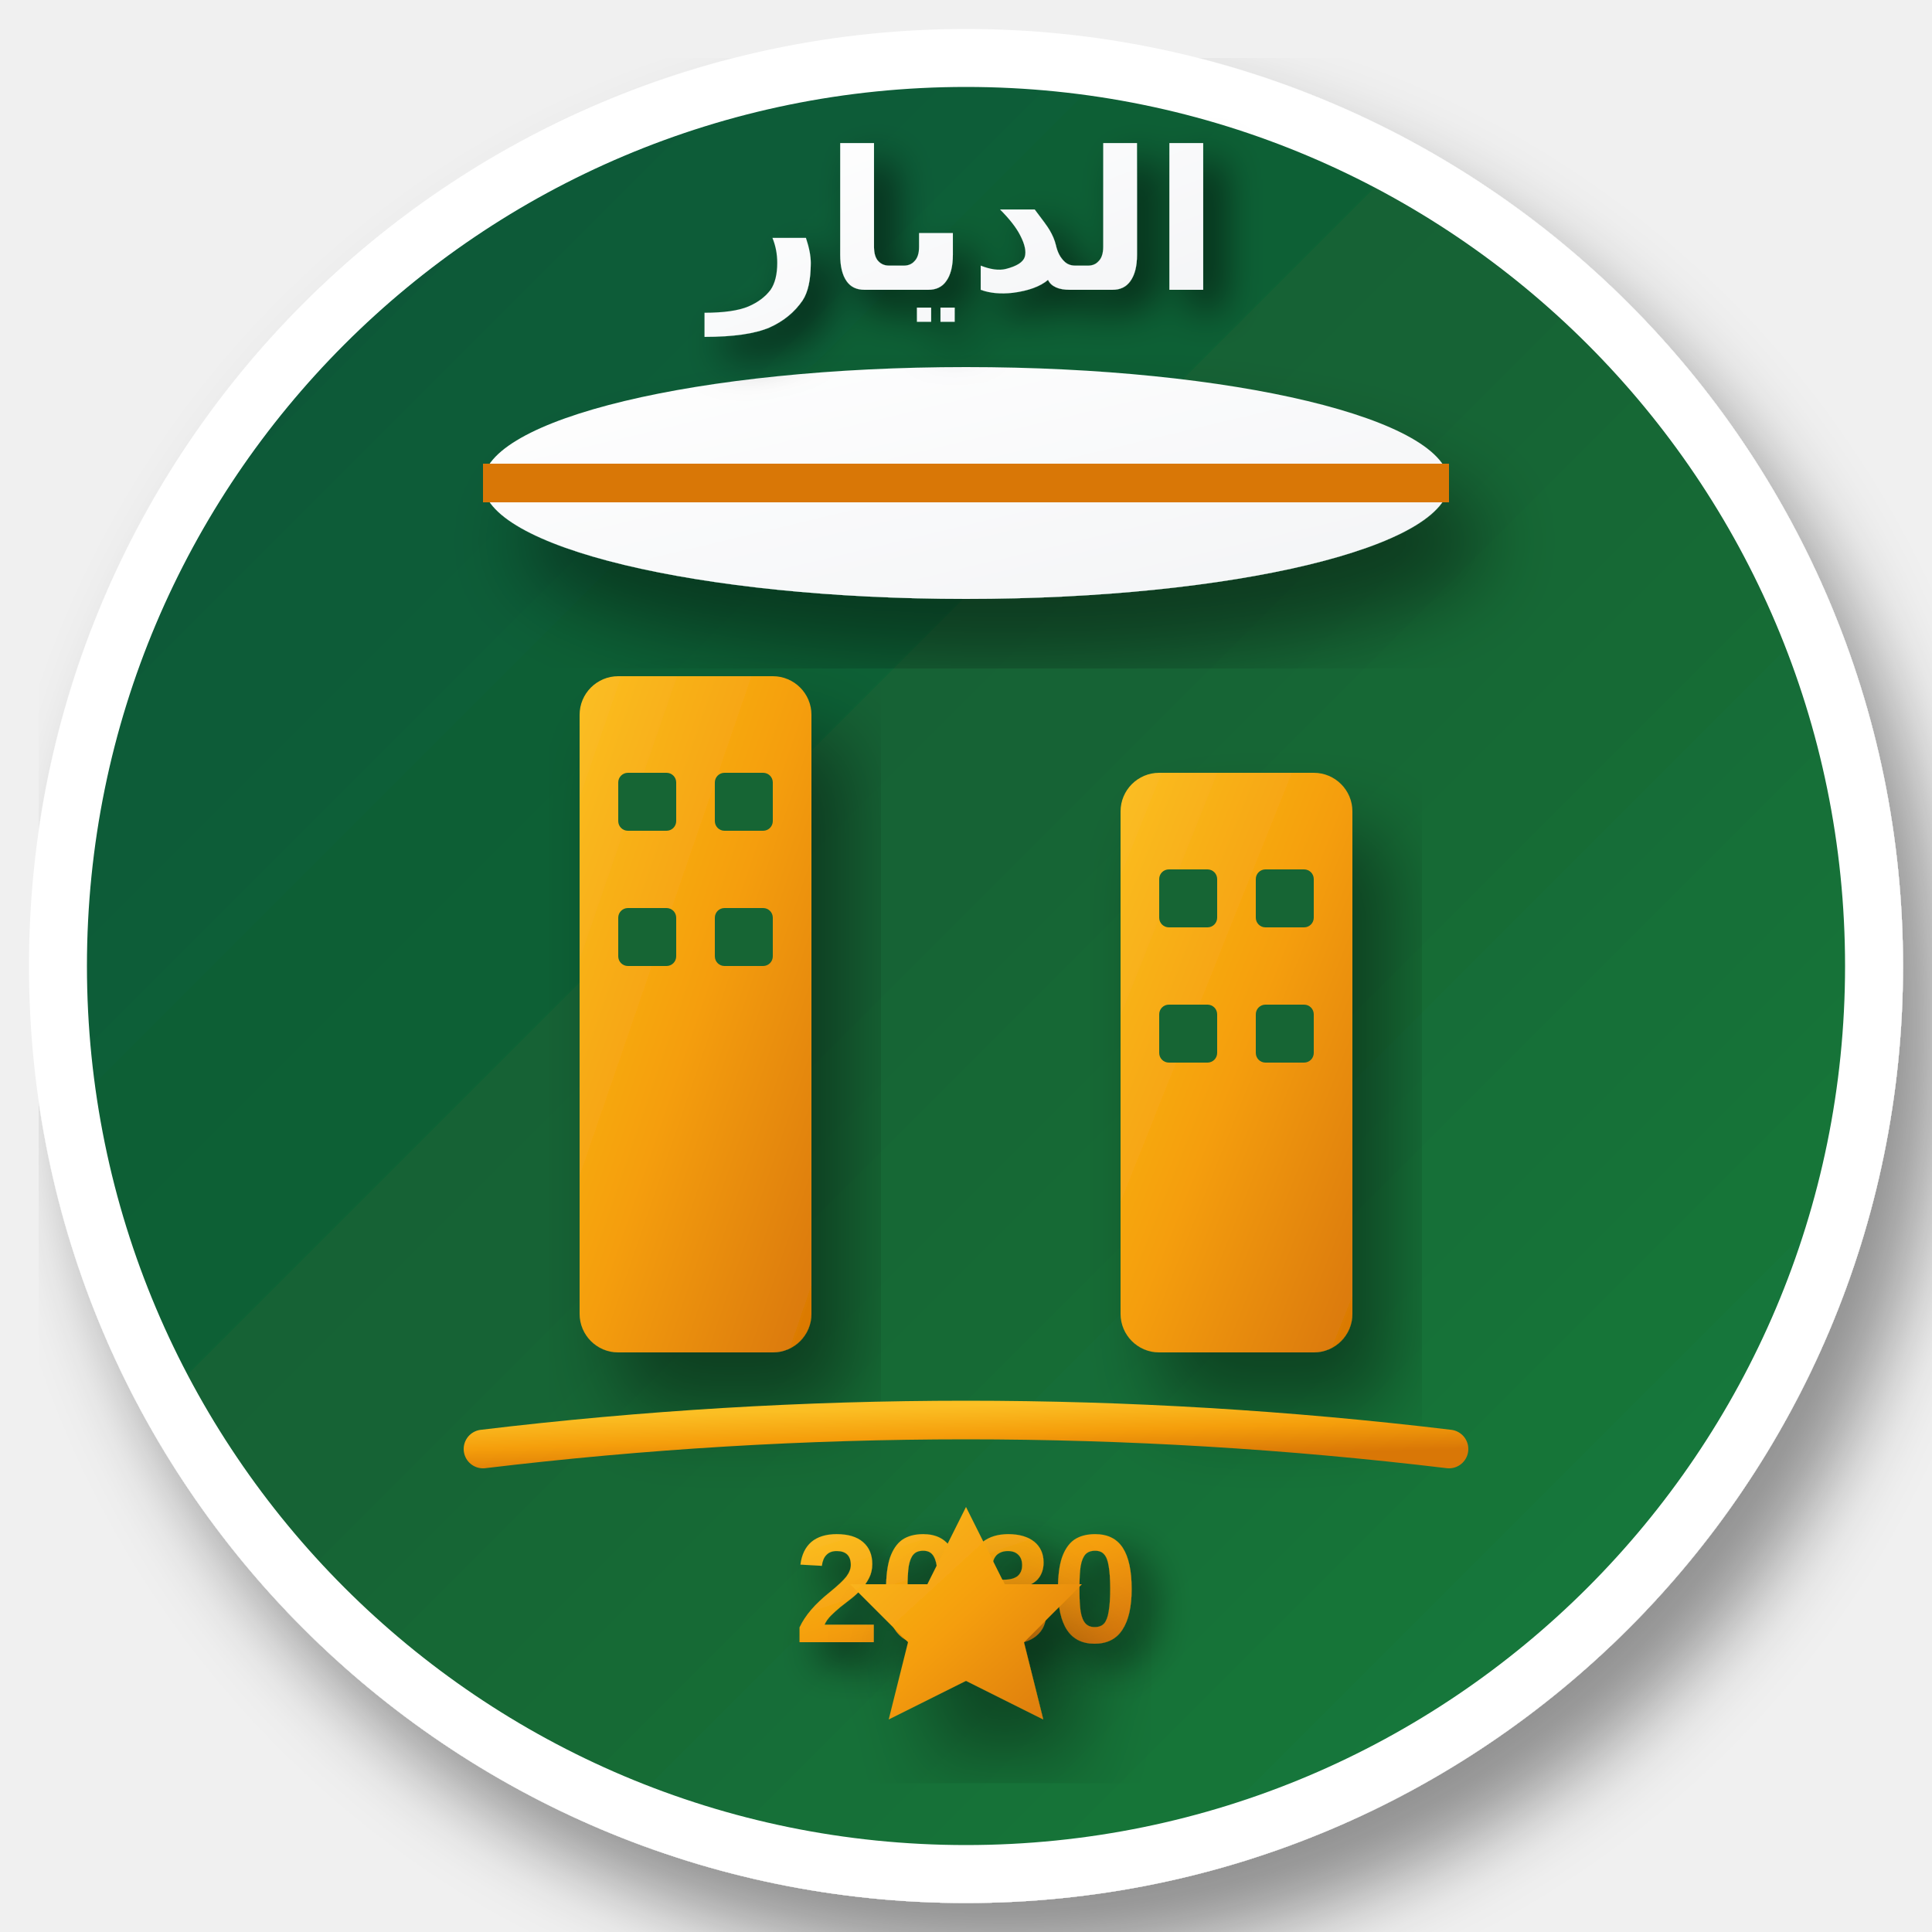
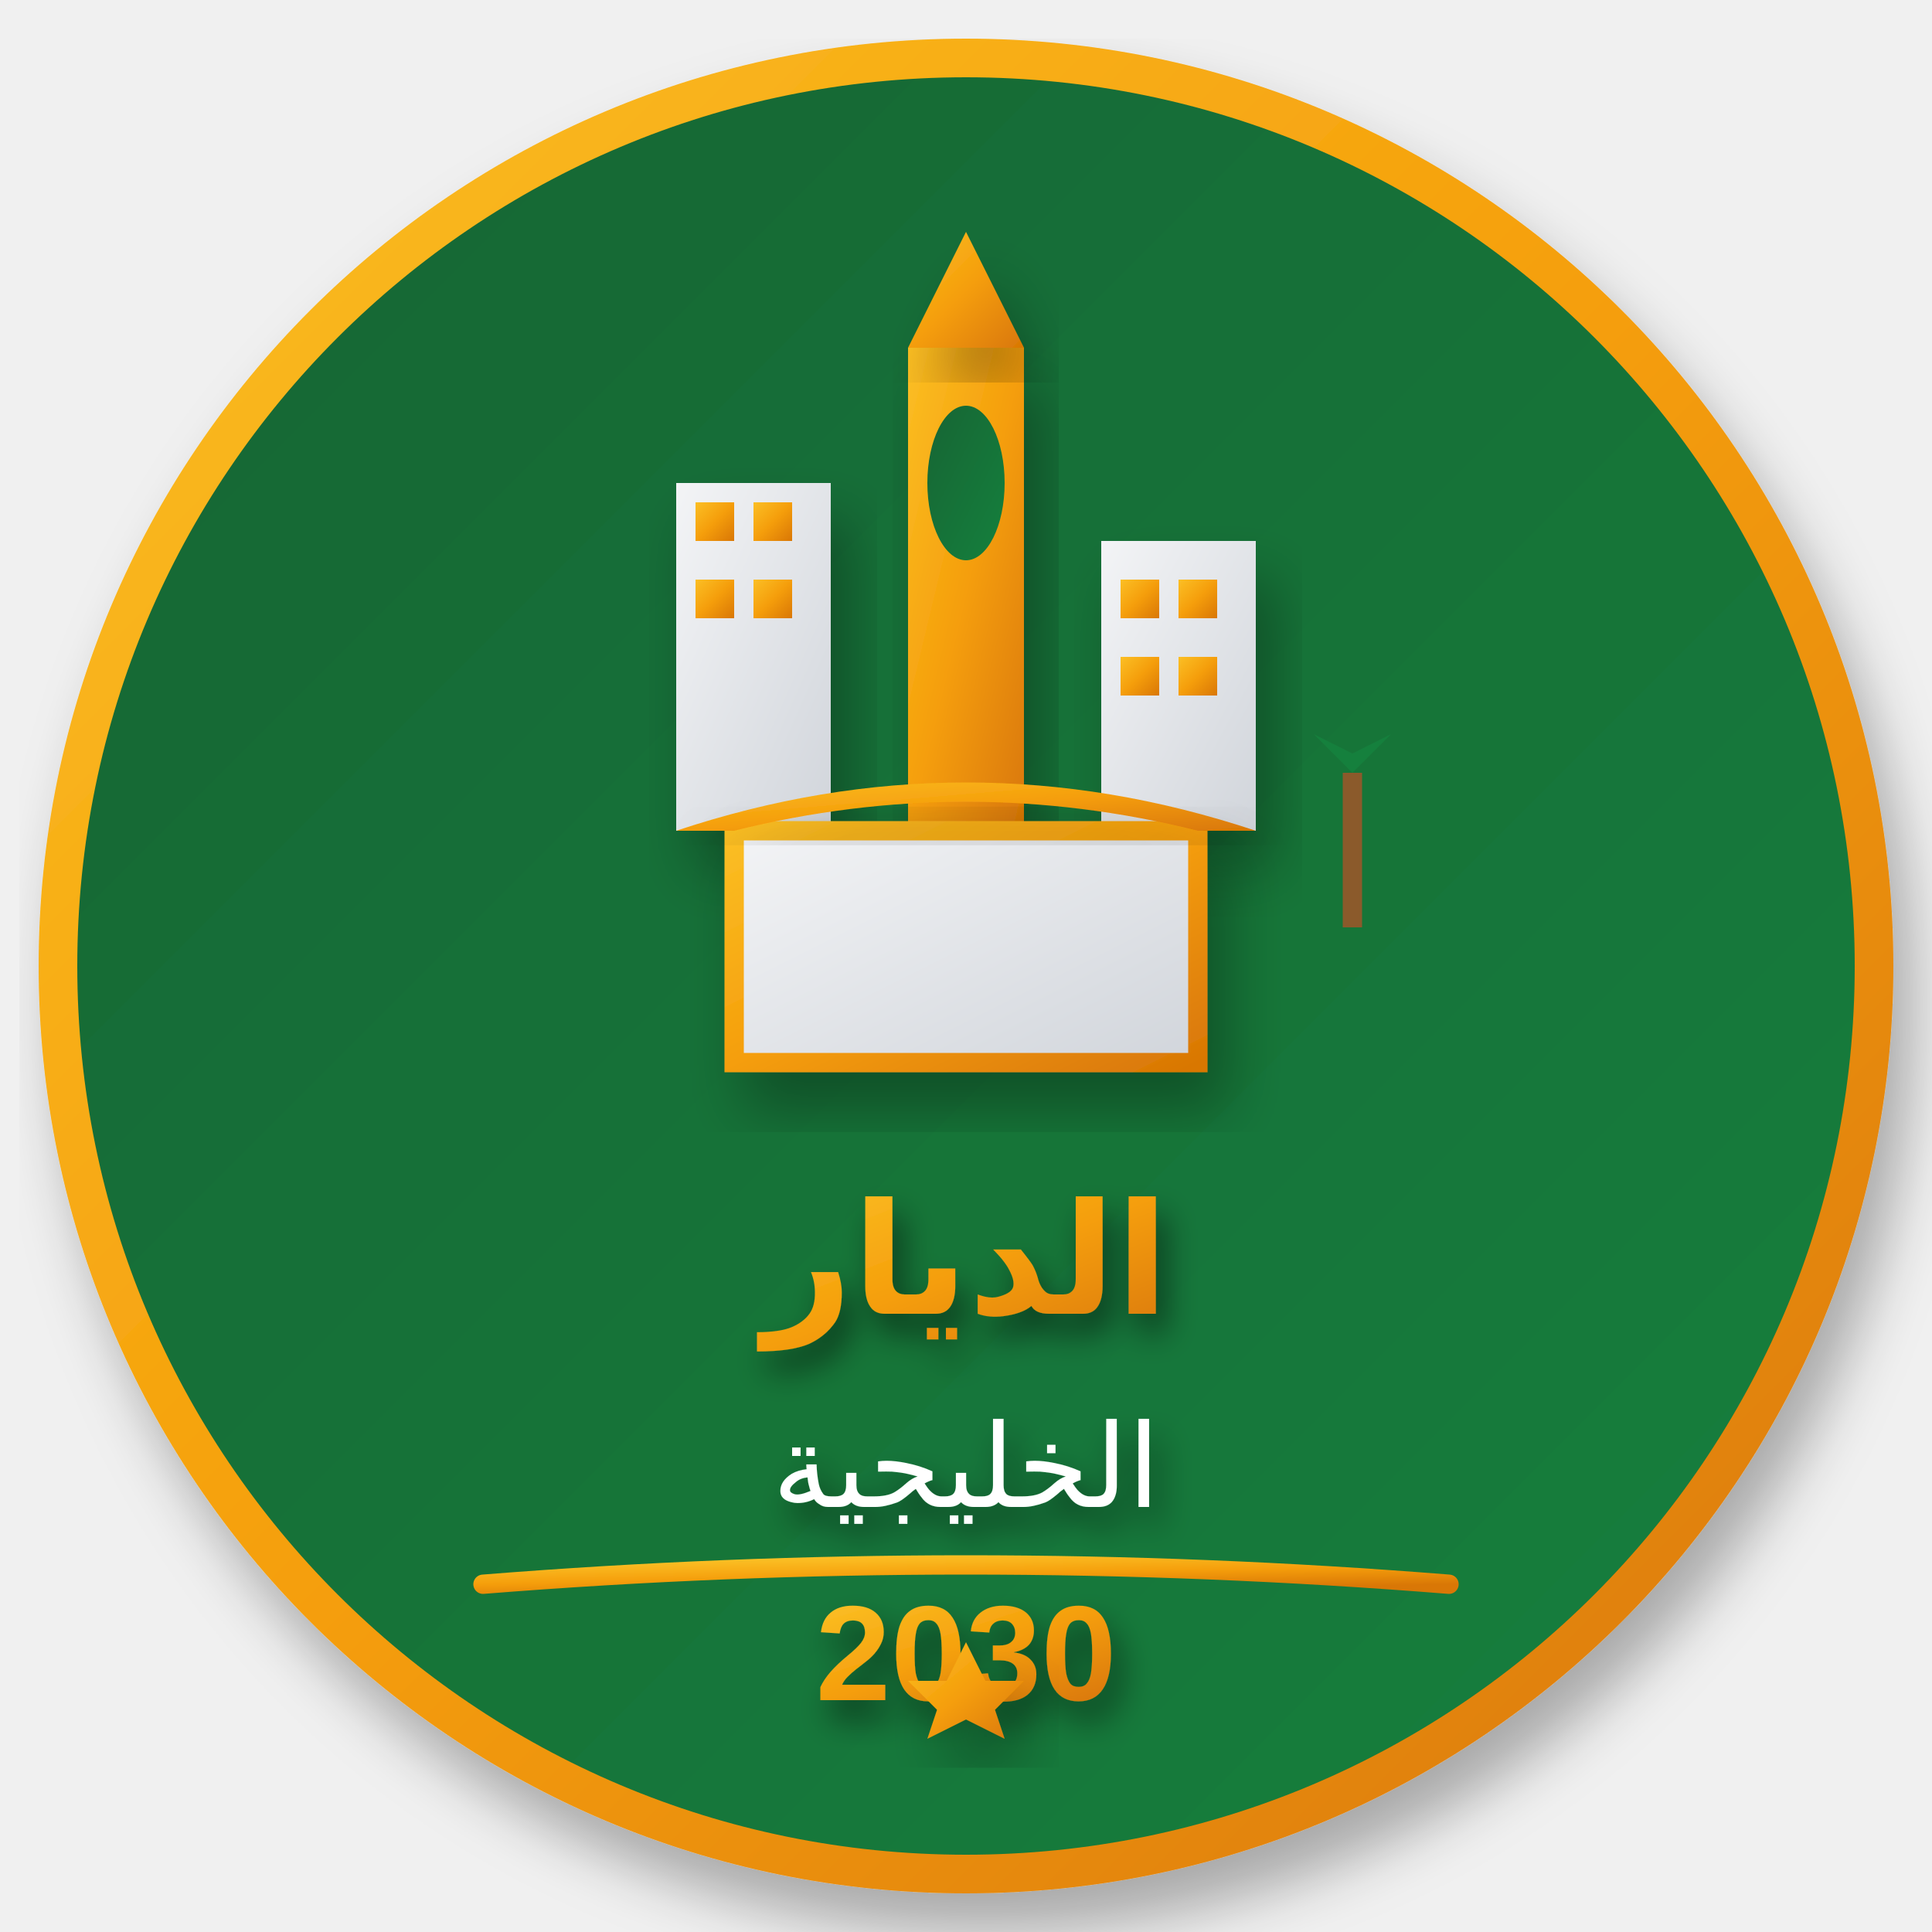
<svg xmlns="http://www.w3.org/2000/svg" viewBox="0 0 100 100" width="100" height="100">
  <defs>
-     <linearGradient id="saudiGreen" x1="0%" y1="0%" x2="100%" y2="100%">
-       <stop offset="0%" style="stop-color:#00543a;stop-opacity:1" />
-       <stop offset="50%" style="stop-color:#166534;stop-opacity:1" />
-       <stop offset="100%" style="stop-color:#15803d;stop-opacity:1" />
-     </linearGradient>
-     <linearGradient id="goldGradient" x1="0%" y1="0%" x2="100%" y2="100%">
+     <linearGradient id="goldMain" x1="0%" y1="0%" x2="100%" y2="100%">
      <stop offset="0%" style="stop-color:#fbbf24;stop-opacity:1" />
      <stop offset="50%" style="stop-color:#f59e0b;stop-opacity:1" />
      <stop offset="100%" style="stop-color:#d97706;stop-opacity:1" />
    </linearGradient>
-     <linearGradient id="whiteGradient" x1="0%" y1="0%" x2="100%" y2="100%">
-       <stop offset="0%" style="stop-color:#ffffff;stop-opacity:1" />
-       <stop offset="100%" style="stop-color:#f3f4f6;stop-opacity:1" />
+     <linearGradient id="saudiGreen" x1="0%" y1="0%" x2="100%" y2="100%">
+       <stop offset="0%" style="stop-color:#166534;stop-opacity:1" />
+       <stop offset="100%" style="stop-color:#15803d;stop-opacity:1" />
+     </linearGradient>
+     <linearGradient id="silverBuilding" x1="0%" y1="0%" x2="100%" y2="100%">
+       <stop offset="0%" style="stop-color:#f3f4f6;stop-opacity:1" />
+       <stop offset="100%" style="stop-color:#d1d5db;stop-opacity:1" />
    </linearGradient>
    <filter id="shadow" x="-30%" y="-30%" width="160%" height="160%">
-       <feDropShadow dx="2" dy="3" stdDeviation="2" flood-color="#000000" flood-opacity="0.4" />
+       <feDropShadow dx="1" dy="2" stdDeviation="1.5" flood-color="#000000" flood-opacity="0.3" />
    </filter>
    <filter id="textShadow" x="-50%" y="-50%" width="200%" height="200%">
-       <feDropShadow dx="1" dy="1" stdDeviation="1" flood-color="#000000" flood-opacity="0.6" />
+       <feDropShadow dx="0.5" dy="1" stdDeviation="0.8" flood-color="#000000" flood-opacity="0.5" />
    </filter>
  </defs>
-   <circle cx="50" cy="50" r="47" fill="url(#saudiGreen)" stroke="#ffffff" stroke-width="3" filter="url(#shadow)" />
-   <rect x="30" y="35" width="12" height="35" fill="url(#goldGradient)" rx="2" filter="url(#shadow)" />
-   <rect x="58" y="40" width="12" height="30" fill="url(#goldGradient)" rx="2" filter="url(#shadow)" />
-   <ellipse cx="50" cy="25" rx="25" ry="6" fill="url(#whiteGradient)" filter="url(#shadow)" />
-   <line x1="25" y1="25" x2="75" y2="25" stroke="#d97706" stroke-width="2" />
-   <rect x="32" y="40" width="3" height="3" fill="#166534" rx="0.5" />
-   <rect x="37" y="40" width="3" height="3" fill="#166534" rx="0.5" />
-   <rect x="32" y="47" width="3" height="3" fill="#166534" rx="0.5" />
-   <rect x="37" y="47" width="3" height="3" fill="#166534" rx="0.5" />
-   <rect x="60" y="45" width="3" height="3" fill="#166534" rx="0.5" />
-   <rect x="65" y="45" width="3" height="3" fill="#166534" rx="0.5" />
-   <rect x="60" y="52" width="3" height="3" fill="#166534" rx="0.5" />
-   <rect x="65" y="52" width="3" height="3" fill="#166534" rx="0.5" />
-   <text x="50" y="15" font-family="Arial, sans-serif" font-size="10" font-weight="bold" text-anchor="middle" fill="url(#whiteGradient)" filter="url(#textShadow)">الديار</text>
-   <text x="50" y="85" font-family="Arial, sans-serif" font-size="8" font-weight="bold" text-anchor="middle" fill="url(#goldGradient)" filter="url(#textShadow)">2030</text>
-   <path d="M 25 75 Q 50 72 75 75" stroke="url(#goldGradient)" stroke-width="2" fill="none" stroke-linecap="round" />
-   <polygon points="50,78 48,82 44,82 47,85 46,89 50,87 54,89 53,85 56,82 52,82" fill="url(#goldGradient)" filter="url(#shadow)" />
+   <circle cx="50" cy="50" r="47" fill="url(#saudiGreen)" stroke="url(#goldMain)" stroke-width="2" filter="url(#shadow)" />
+   <rect x="47" y="18" width="6" height="25" fill="url(#goldMain)" filter="url(#shadow)" />
+   <polygon points="47,18 50,12 53,18" fill="url(#goldMain)" filter="url(#shadow)" />
+   <ellipse cx="50" cy="25" rx="2" ry="4" fill="url(#saudiGreen)" />
+   <rect x="35" y="25" width="8" height="18" fill="url(#silverBuilding)" filter="url(#shadow)" />
+   <rect x="36" y="26" width="2" height="2" fill="url(#goldMain)" />
+   <rect x="39" y="26" width="2" height="2" fill="url(#goldMain)" />
+   <rect x="36" y="30" width="2" height="2" fill="url(#goldMain)" />
+   <rect x="39" y="30" width="2" height="2" fill="url(#goldMain)" />
+   <rect x="57" y="28" width="8" height="15" fill="url(#silverBuilding)" filter="url(#shadow)" />
+   <rect x="58" y="30" width="2" height="2" fill="url(#goldMain)" />
+   <rect x="61" y="30" width="2" height="2" fill="url(#goldMain)" />
+   <rect x="58" y="34" width="2" height="2" fill="url(#goldMain)" />
+   <rect x="61" y="34" width="2" height="2" fill="url(#goldMain)" />
+   <rect x="38" y="43" width="24" height="12" fill="url(#silverBuilding)" stroke="url(#goldMain)" stroke-width="1" filter="url(#shadow)" />
+   <path d="M 35 43 Q 50 38 65 43 L 62 43 Q 50 40 38 43 Z" fill="url(#goldMain)" filter="url(#shadow)" />
+   <line x1="40" y1="43" x2="40" y2="55" stroke="url(#goldMain)" stroke-width="0.5" />
+   <line x1="44" y1="43" x2="44" y2="55" stroke="url(#goldMain)" stroke-width="0.5" />
+   <line x1="50" y1="43" x2="50" y2="55" stroke="url(#goldMain)" stroke-width="0.5" />
+   <line x1="56" y1="43" x2="56" y2="55" stroke="url(#goldMain)" stroke-width="0.5" />
+   <line x1="60" y1="43" x2="60" y2="55" stroke="url(#goldMain)" stroke-width="0.5" />
+   <line x1="70" y1="40" x2="70" y2="48" stroke="#8b5a2b" stroke-width="1" />
+   <path d="M 70 40 L 67 37 L 69 39 L 70 40 L 71 39 L 73 37" fill="#15803d" stroke="none" />
+   <path d="M 70 40 L 68 38 L 70 39 L 72 38" fill="#15803d" stroke="none" />
+   <text x="50" y="68" font-family="Arial, sans-serif" font-size="8" font-weight="bold" text-anchor="middle" fill="url(#goldMain)" filter="url(#textShadow)">الديار</text>
+   <text x="50" y="78" font-family="Arial, sans-serif" font-size="6" font-weight="normal" text-anchor="middle" fill="#ffffff" filter="url(#textShadow)">الخليجية</text>
+   <text x="50" y="88" font-family="Arial, sans-serif" font-size="7" font-weight="bold" text-anchor="middle" fill="url(#goldMain)" filter="url(#textShadow)">2030</text>
+   <path d="M 25 82 Q 50 80 75 82" stroke="url(#goldMain)" stroke-width="1" fill="none" stroke-linecap="round" />
+   <polygon points="50,85 49,87 47,87 48.5,88.5 48,90 50,89 52,90 51.5,88.5 53,87 51,87" fill="url(#goldMain)" filter="url(#shadow)" />
</svg>
